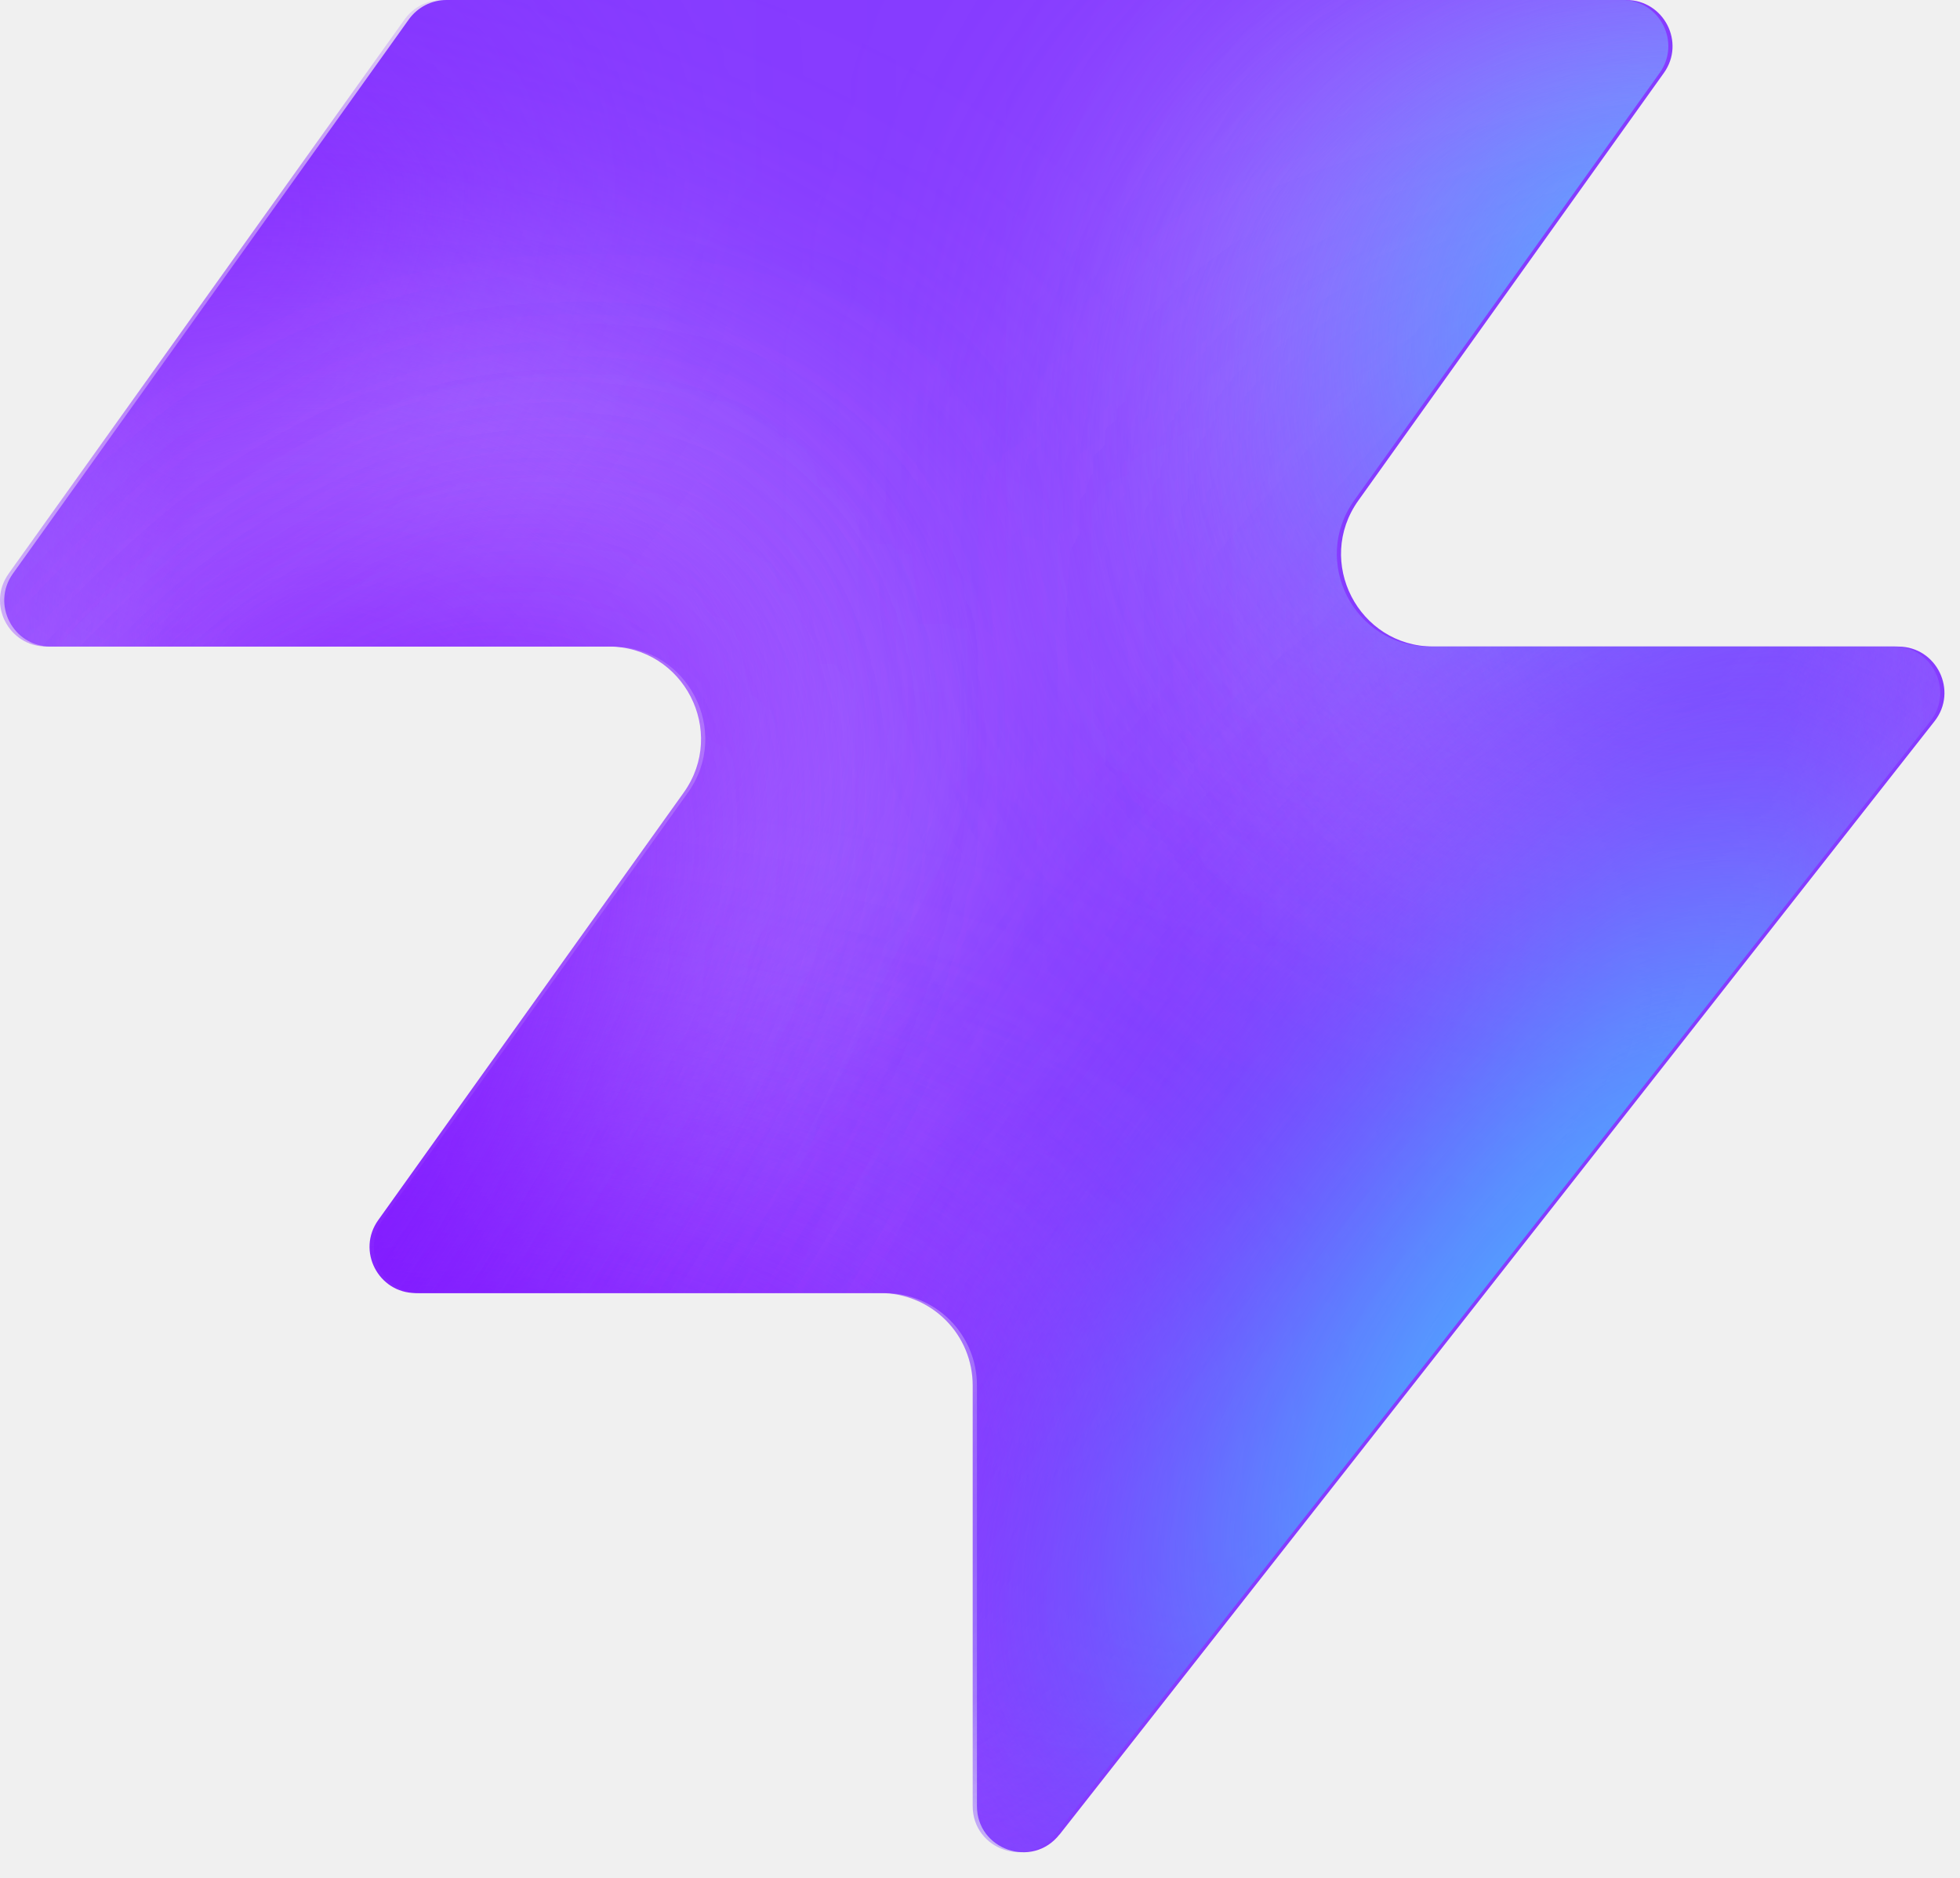
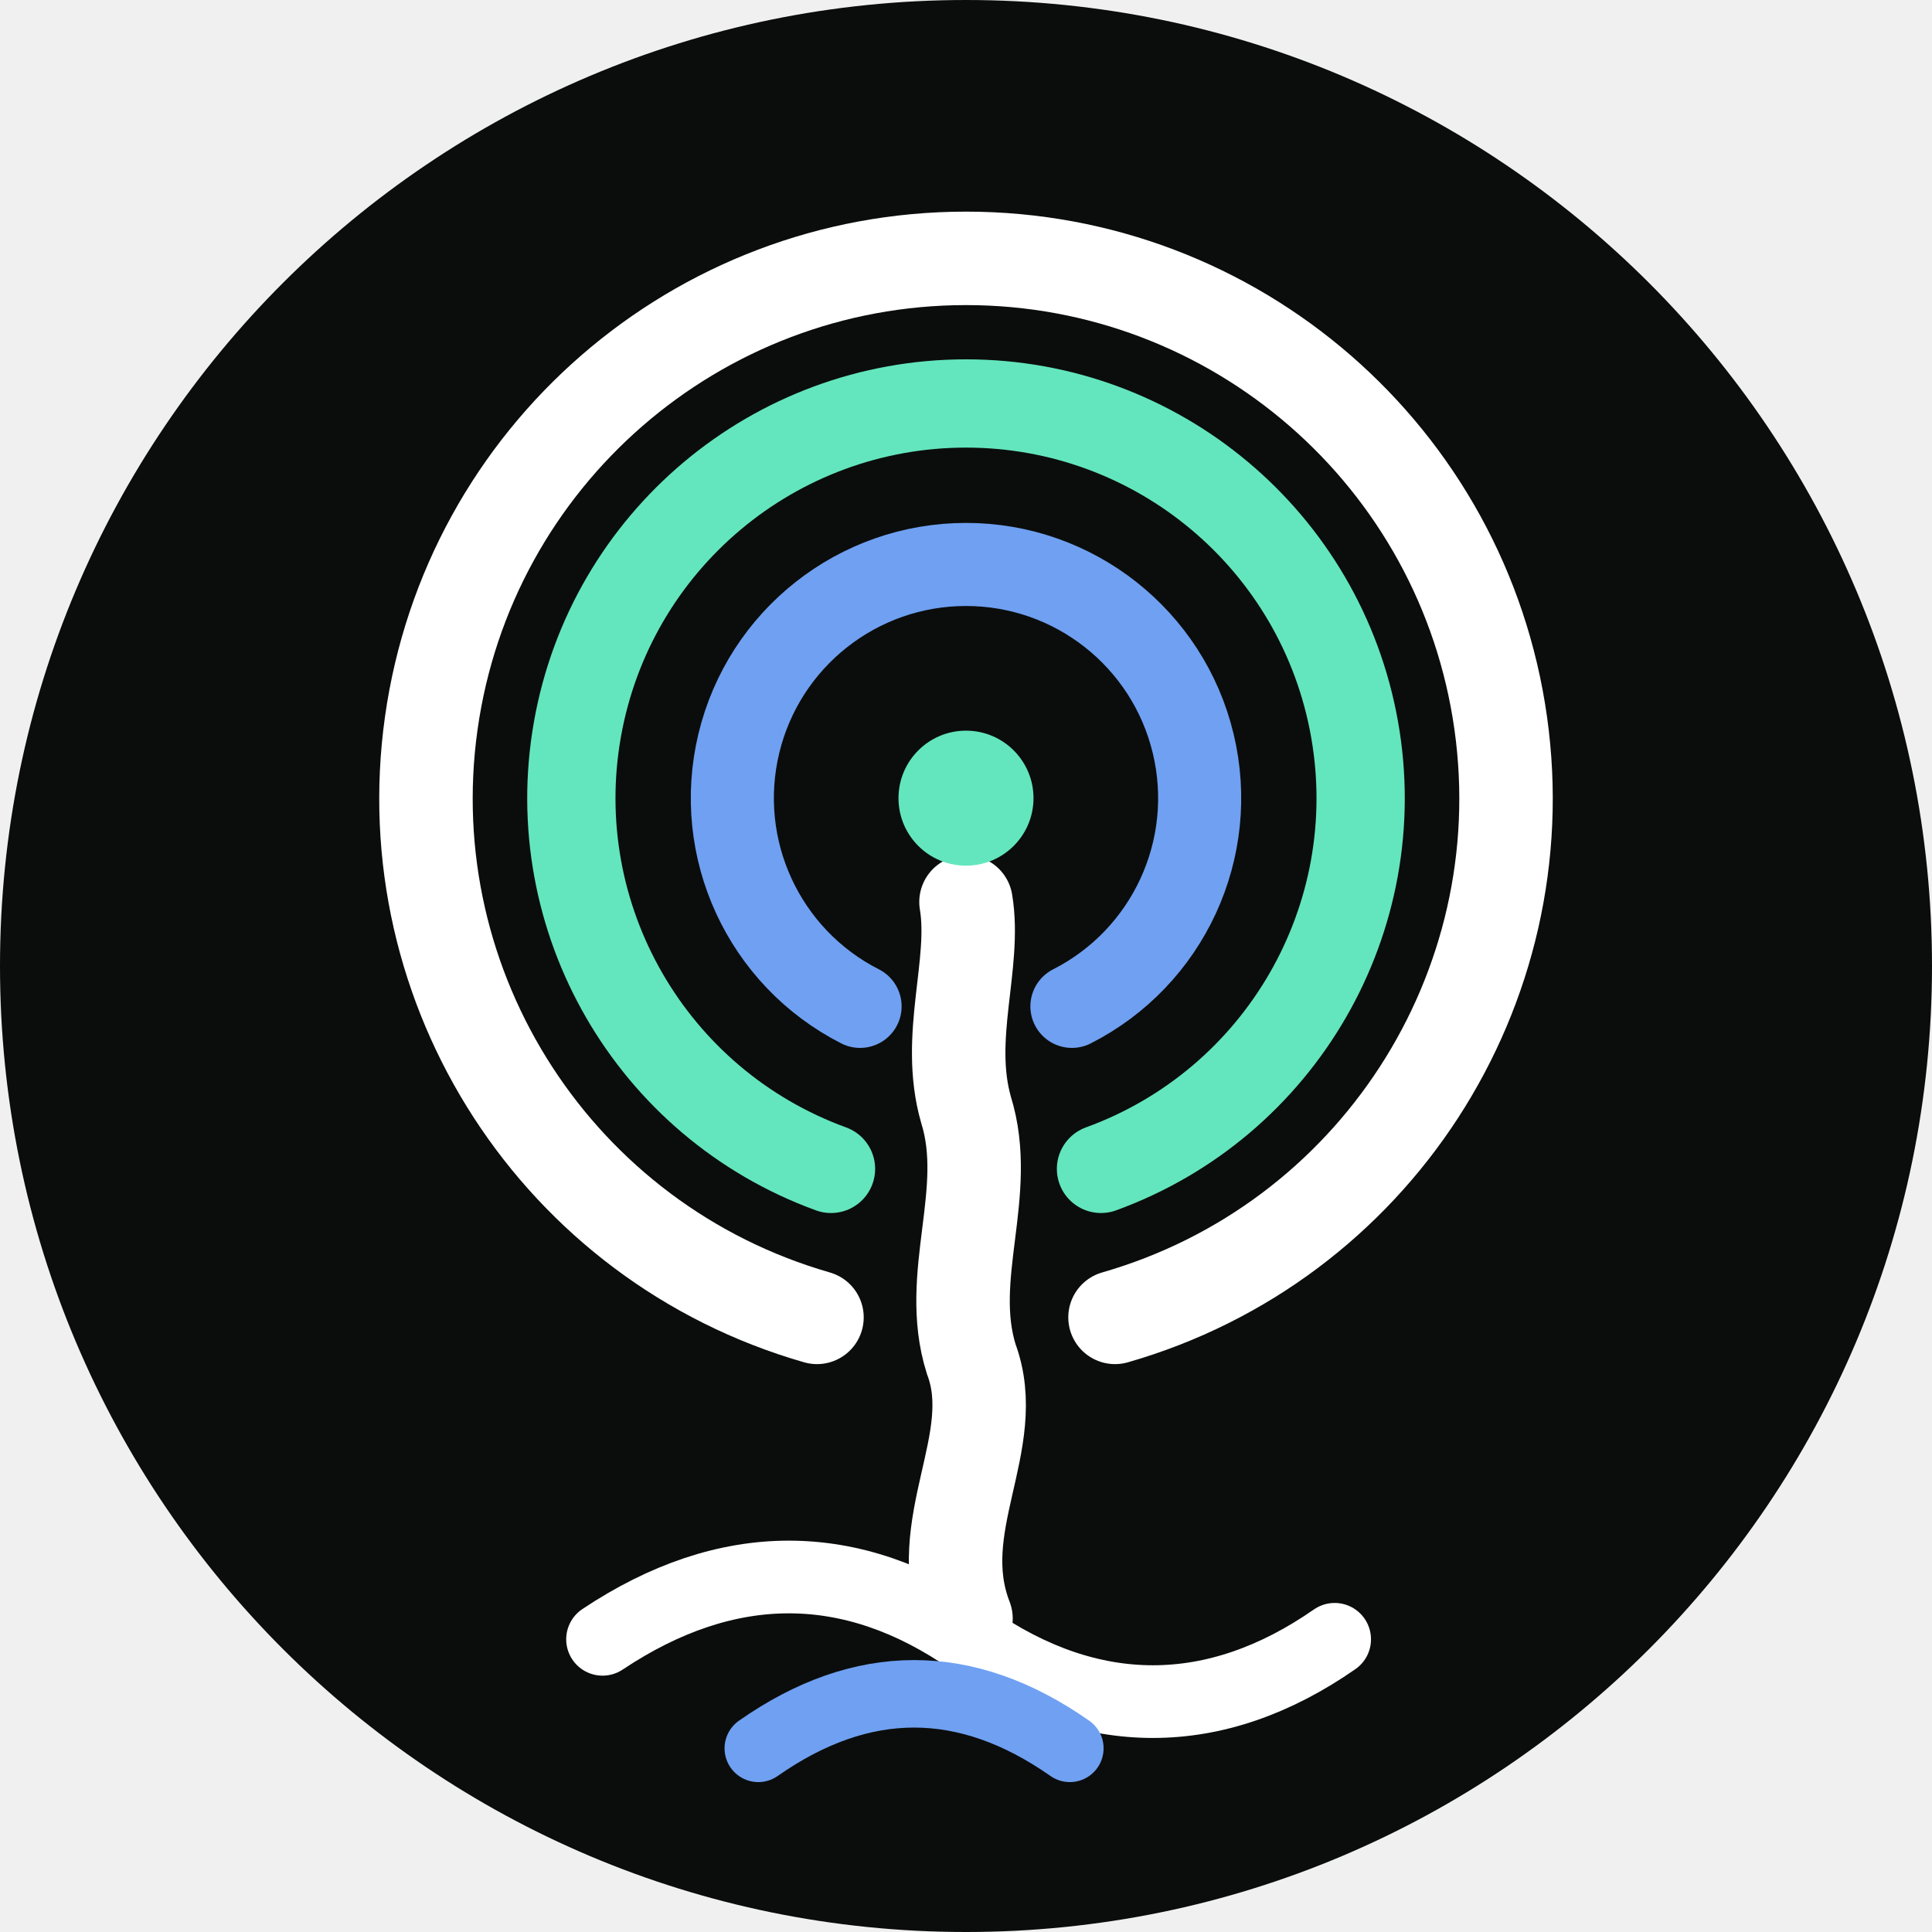
- <svg xmlns="http://www.w3.org/2000/svg" width="48" height="46" fill="none" viewBox="0 0 48 46">
-   <path fill="#863bff" d="M25.946 44.938c-.664.845-2.021.375-2.021-.698V33.937a2.26 2.26 0 0 0-2.262-2.262H10.287c-.92 0-1.456-1.04-.92-1.788l7.48-10.471c1.07-1.497 0-3.578-1.842-3.578H1.237c-.92 0-1.456-1.04-.92-1.788L10.013.474c.214-.297.556-.474.92-.474h28.894c.92 0 1.456 1.04.92 1.788l-7.48 10.471c-1.07 1.498 0 3.579 1.842 3.579h11.377c.943 0 1.473 1.088.89 1.83L25.947 44.94z" style="fill:#863bff;fill:color(display-p3 .525 .23 1);fill-opacity:1" />
-   <mask id="a" width="48" height="46" x="0" y="0" maskUnits="userSpaceOnUse" style="mask-type:alpha">
-     <path fill="#000" d="M25.842 44.938c-.664.844-2.021.375-2.021-.698V33.937a2.26 2.26 0 0 0-2.262-2.262H10.183c-.92 0-1.456-1.04-.92-1.788l7.48-10.471c1.07-1.498 0-3.579-1.842-3.579H1.133c-.92 0-1.456-1.04-.92-1.787L9.91.473c.214-.297.556-.474.92-.474h28.894c.92 0 1.456 1.04.92 1.788l-7.48 10.471c-1.07 1.498 0 3.578 1.842 3.578h11.377c.943 0 1.473 1.088.89 1.832L25.843 44.94z" style="fill:#000;fill-opacity:1" />
-   </mask>
-   <g mask="url(#a)">
-     <g filter="url(#b)">
-       <ellipse cx="5.508" cy="14.704" fill="#ede6ff" rx="5.508" ry="14.704" style="fill:#ede6ff;fill:color(display-p3 .927 .903 1);fill-opacity:1" transform="matrix(.00324 1 1 -.00324 -4.47 31.516)" />
-     </g>
-     <g filter="url(#c)">
-       <ellipse cx="10.399" cy="29.851" fill="#ede6ff" rx="10.399" ry="29.851" style="fill:#ede6ff;fill:color(display-p3 .927 .903 1);fill-opacity:1" transform="matrix(.00324 1 1 -.00324 -39.328 7.883)" />
-     </g>
-     <g filter="url(#d)">
-       <ellipse cx="5.508" cy="30.487" fill="#7e14ff" rx="5.508" ry="30.487" style="fill:#7e14ff;fill:color(display-p3 .492 .077 1);fill-opacity:1" transform="rotate(89.814 -25.913 -14.639)scale(1 -1)" />
-     </g>
-     <g filter="url(#e)">
-       <ellipse cx="5.508" cy="30.599" fill="#7e14ff" rx="5.508" ry="30.599" style="fill:#7e14ff;fill:color(display-p3 .492 .077 1);fill-opacity:1" transform="rotate(89.814 -32.644 -3.334)scale(1 -1)" />
-     </g>
-     <g filter="url(#f)">
-       <ellipse cx="5.508" cy="30.599" fill="#7e14ff" rx="5.508" ry="30.599" style="fill:#7e14ff;fill:color(display-p3 .492 .077 1);fill-opacity:1" transform="matrix(.00324 1 1 -.00324 -34.34 30.47)" />
-     </g>
-     <g filter="url(#g)">
-       <ellipse cx="14.072" cy="22.078" fill="#ede6ff" rx="14.072" ry="22.078" style="fill:#ede6ff;fill:color(display-p3 .927 .903 1);fill-opacity:1" transform="rotate(93.35 24.506 48.493)scale(-1 1)" />
-     </g>
-     <g filter="url(#h)">
-       <ellipse cx="3.47" cy="21.501" fill="#7e14ff" rx="3.47" ry="21.501" style="fill:#7e14ff;fill:color(display-p3 .492 .077 1);fill-opacity:1" transform="rotate(89.009 28.708 47.59)scale(-1 1)" />
-     </g>
-     <g filter="url(#i)">
-       <ellipse cx="3.47" cy="21.501" fill="#7e14ff" rx="3.47" ry="21.501" style="fill:#7e14ff;fill:color(display-p3 .492 .077 1);fill-opacity:1" transform="rotate(89.009 28.708 47.59)scale(-1 1)" />
-     </g>
-     <g filter="url(#j)">
-       <ellipse cx=".387" cy="8.972" fill="#7e14ff" rx="4.407" ry="29.108" style="fill:#7e14ff;fill:color(display-p3 .492 .077 1);fill-opacity:1" transform="rotate(39.51 .387 8.972)" />
-     </g>
-     <g filter="url(#k)">
-       <ellipse cx="47.523" cy="-6.092" fill="#7e14ff" rx="4.407" ry="29.108" style="fill:#7e14ff;fill:color(display-p3 .492 .077 1);fill-opacity:1" transform="rotate(37.892 47.523 -6.092)" />
-     </g>
-     <g filter="url(#l)">
-       <ellipse cx="41.412" cy="6.333" fill="#47bfff" rx="5.971" ry="9.665" style="fill:#47bfff;fill:color(display-p3 .28 .748 1);fill-opacity:1" transform="rotate(37.892 41.412 6.333)" />
-     </g>
-     <g filter="url(#m)">
-       <ellipse cx="-1.879" cy="38.332" fill="#7e14ff" rx="4.407" ry="29.108" style="fill:#7e14ff;fill:color(display-p3 .492 .077 1);fill-opacity:1" transform="rotate(37.892 -1.88 38.332)" />
-     </g>
-     <g filter="url(#n)">
-       <ellipse cx="-1.879" cy="38.332" fill="#7e14ff" rx="4.407" ry="29.108" style="fill:#7e14ff;fill:color(display-p3 .492 .077 1);fill-opacity:1" transform="rotate(37.892 -1.88 38.332)" />
-     </g>
-     <g filter="url(#o)">
-       <ellipse cx="35.651" cy="29.907" fill="#7e14ff" rx="4.407" ry="29.108" style="fill:#7e14ff;fill:color(display-p3 .492 .077 1);fill-opacity:1" transform="rotate(37.892 35.651 29.907)" />
-     </g>
-     <g filter="url(#p)">
-       <ellipse cx="38.418" cy="32.4" fill="#47bfff" rx="5.971" ry="15.297" style="fill:#47bfff;fill:color(display-p3 .28 .748 1);fill-opacity:1" transform="rotate(37.892 38.418 32.4)" />
-     </g>
+ <svg xmlns="http://www.w3.org/2000/svg" viewBox="0 0 320 320" fill="none" stroke-linecap="round">
+   <circle cx="160" cy="160" r="160" fill="#0B0D0C" />
+   <g transform="translate(160 158) scale(0.86) translate(-160 -160)">
+     <path d="M 131.3 230.0 A 104 104 0 1 1 188.7 230.0" stroke="#FFFFFF" stroke-width="18" />
+     <path d="M 134.0 201.4 A 76 76 0 1 1 186.0 201.4" stroke="#63E6BD" stroke-width="17" />
+     <path d="M 139.6 170.1 A 45 45 0 1 1 180.4 170.1" stroke="#6FA0F2" stroke-width="16" />
+     <path d="M 160 288 C 153 270, 167 254, 161 238 C 156 222, 165 206, 160 190 C 156 176, 162 162, 160 150" stroke="#FFFFFF" stroke-width="18" />
+     <circle cx="160" cy="130" r="13" fill="#63E6BD" />
+     <path d="M 90 292 C 114 276, 138 276, 161 292 C 184 308, 208 308, 231 292" stroke="#FFFFFF" stroke-width="14" />
+     <path d="M 120 313 C 140 299, 160 299, 180 313" stroke="#6FA0F2" stroke-width="13" />
  </g>
-   <defs>
-     <filter id="b" width="60.045" height="41.654" x="-19.77" y="16.149" color-interpolation-filters="sRGB" filterUnits="userSpaceOnUse">
-       <feFlood flood-opacity="0" result="BackgroundImageFix" />
-       <feBlend in="SourceGraphic" in2="BackgroundImageFix" result="shape" />
-       <feGaussianBlur result="effect1_foregroundBlur_2002_17158" stdDeviation="7.659" />
-     </filter>
-     <filter id="c" width="90.34" height="51.437" x="-54.613" y="-7.533" color-interpolation-filters="sRGB" filterUnits="userSpaceOnUse">
-       <feFlood flood-opacity="0" result="BackgroundImageFix" />
-       <feBlend in="SourceGraphic" in2="BackgroundImageFix" result="shape" />
-       <feGaussianBlur result="effect1_foregroundBlur_2002_17158" stdDeviation="7.659" />
-     </filter>
-     <filter id="d" width="79.355" height="29.4" x="-49.64" y="2.03" color-interpolation-filters="sRGB" filterUnits="userSpaceOnUse">
-       <feFlood flood-opacity="0" result="BackgroundImageFix" />
-       <feBlend in="SourceGraphic" in2="BackgroundImageFix" result="shape" />
-       <feGaussianBlur result="effect1_foregroundBlur_2002_17158" stdDeviation="4.596" />
-     </filter>
-     <filter id="e" width="79.579" height="29.4" x="-45.045" y="20.029" color-interpolation-filters="sRGB" filterUnits="userSpaceOnUse">
-       <feFlood flood-opacity="0" result="BackgroundImageFix" />
-       <feBlend in="SourceGraphic" in2="BackgroundImageFix" result="shape" />
-       <feGaussianBlur result="effect1_foregroundBlur_2002_17158" stdDeviation="4.596" />
-     </filter>
-     <filter id="f" width="79.579" height="29.4" x="-43.513" y="21.178" color-interpolation-filters="sRGB" filterUnits="userSpaceOnUse">
-       <feFlood flood-opacity="0" result="BackgroundImageFix" />
-       <feBlend in="SourceGraphic" in2="BackgroundImageFix" result="shape" />
-       <feGaussianBlur result="effect1_foregroundBlur_2002_17158" stdDeviation="4.596" />
-     </filter>
-     <filter id="g" width="74.749" height="58.852" x="15.756" y="-17.901" color-interpolation-filters="sRGB" filterUnits="userSpaceOnUse">
-       <feFlood flood-opacity="0" result="BackgroundImageFix" />
-       <feBlend in="SourceGraphic" in2="BackgroundImageFix" result="shape" />
-       <feGaussianBlur result="effect1_foregroundBlur_2002_17158" stdDeviation="7.659" />
-     </filter>
-     <filter id="h" width="61.377" height="25.362" x="23.548" y="2.284" color-interpolation-filters="sRGB" filterUnits="userSpaceOnUse">
-       <feFlood flood-opacity="0" result="BackgroundImageFix" />
-       <feBlend in="SourceGraphic" in2="BackgroundImageFix" result="shape" />
-       <feGaussianBlur result="effect1_foregroundBlur_2002_17158" stdDeviation="4.596" />
-     </filter>
-     <filter id="i" width="61.377" height="25.362" x="23.548" y="2.284" color-interpolation-filters="sRGB" filterUnits="userSpaceOnUse">
-       <feFlood flood-opacity="0" result="BackgroundImageFix" />
-       <feBlend in="SourceGraphic" in2="BackgroundImageFix" result="shape" />
-       <feGaussianBlur result="effect1_foregroundBlur_2002_17158" stdDeviation="4.596" />
-     </filter>
-     <filter id="j" width="56.045" height="63.649" x="-27.636" y="-22.853" color-interpolation-filters="sRGB" filterUnits="userSpaceOnUse">
-       <feFlood flood-opacity="0" result="BackgroundImageFix" />
-       <feBlend in="SourceGraphic" in2="BackgroundImageFix" result="shape" />
-       <feGaussianBlur result="effect1_foregroundBlur_2002_17158" stdDeviation="4.596" />
-     </filter>
-     <filter id="k" width="54.814" height="64.646" x="20.116" y="-38.415" color-interpolation-filters="sRGB" filterUnits="userSpaceOnUse">
-       <feFlood flood-opacity="0" result="BackgroundImageFix" />
-       <feBlend in="SourceGraphic" in2="BackgroundImageFix" result="shape" />
-       <feGaussianBlur result="effect1_foregroundBlur_2002_17158" stdDeviation="4.596" />
-     </filter>
-     <filter id="l" width="33.541" height="35.313" x="24.641" y="-11.323" color-interpolation-filters="sRGB" filterUnits="userSpaceOnUse">
-       <feFlood flood-opacity="0" result="BackgroundImageFix" />
-       <feBlend in="SourceGraphic" in2="BackgroundImageFix" result="shape" />
-       <feGaussianBlur result="effect1_foregroundBlur_2002_17158" stdDeviation="4.596" />
-     </filter>
-     <filter id="m" width="54.814" height="64.646" x="-29.286" y="6.009" color-interpolation-filters="sRGB" filterUnits="userSpaceOnUse">
-       <feFlood flood-opacity="0" result="BackgroundImageFix" />
-       <feBlend in="SourceGraphic" in2="BackgroundImageFix" result="shape" />
-       <feGaussianBlur result="effect1_foregroundBlur_2002_17158" stdDeviation="4.596" />
-     </filter>
-     <filter id="n" width="54.814" height="64.646" x="-29.286" y="6.009" color-interpolation-filters="sRGB" filterUnits="userSpaceOnUse">
-       <feFlood flood-opacity="0" result="BackgroundImageFix" />
-       <feBlend in="SourceGraphic" in2="BackgroundImageFix" result="shape" />
-       <feGaussianBlur result="effect1_foregroundBlur_2002_17158" stdDeviation="4.596" />
-     </filter>
-     <filter id="o" width="54.814" height="64.646" x="8.244" y="-2.416" color-interpolation-filters="sRGB" filterUnits="userSpaceOnUse">
-       <feFlood flood-opacity="0" result="BackgroundImageFix" />
-       <feBlend in="SourceGraphic" in2="BackgroundImageFix" result="shape" />
-       <feGaussianBlur result="effect1_foregroundBlur_2002_17158" stdDeviation="4.596" />
-     </filter>
-     <filter id="p" width="39.409" height="43.623" x="18.713" y="10.588" color-interpolation-filters="sRGB" filterUnits="userSpaceOnUse">
-       <feFlood flood-opacity="0" result="BackgroundImageFix" />
-       <feBlend in="SourceGraphic" in2="BackgroundImageFix" result="shape" />
-       <feGaussianBlur result="effect1_foregroundBlur_2002_17158" stdDeviation="4.596" />
-     </filter>
-   </defs>
</svg>
